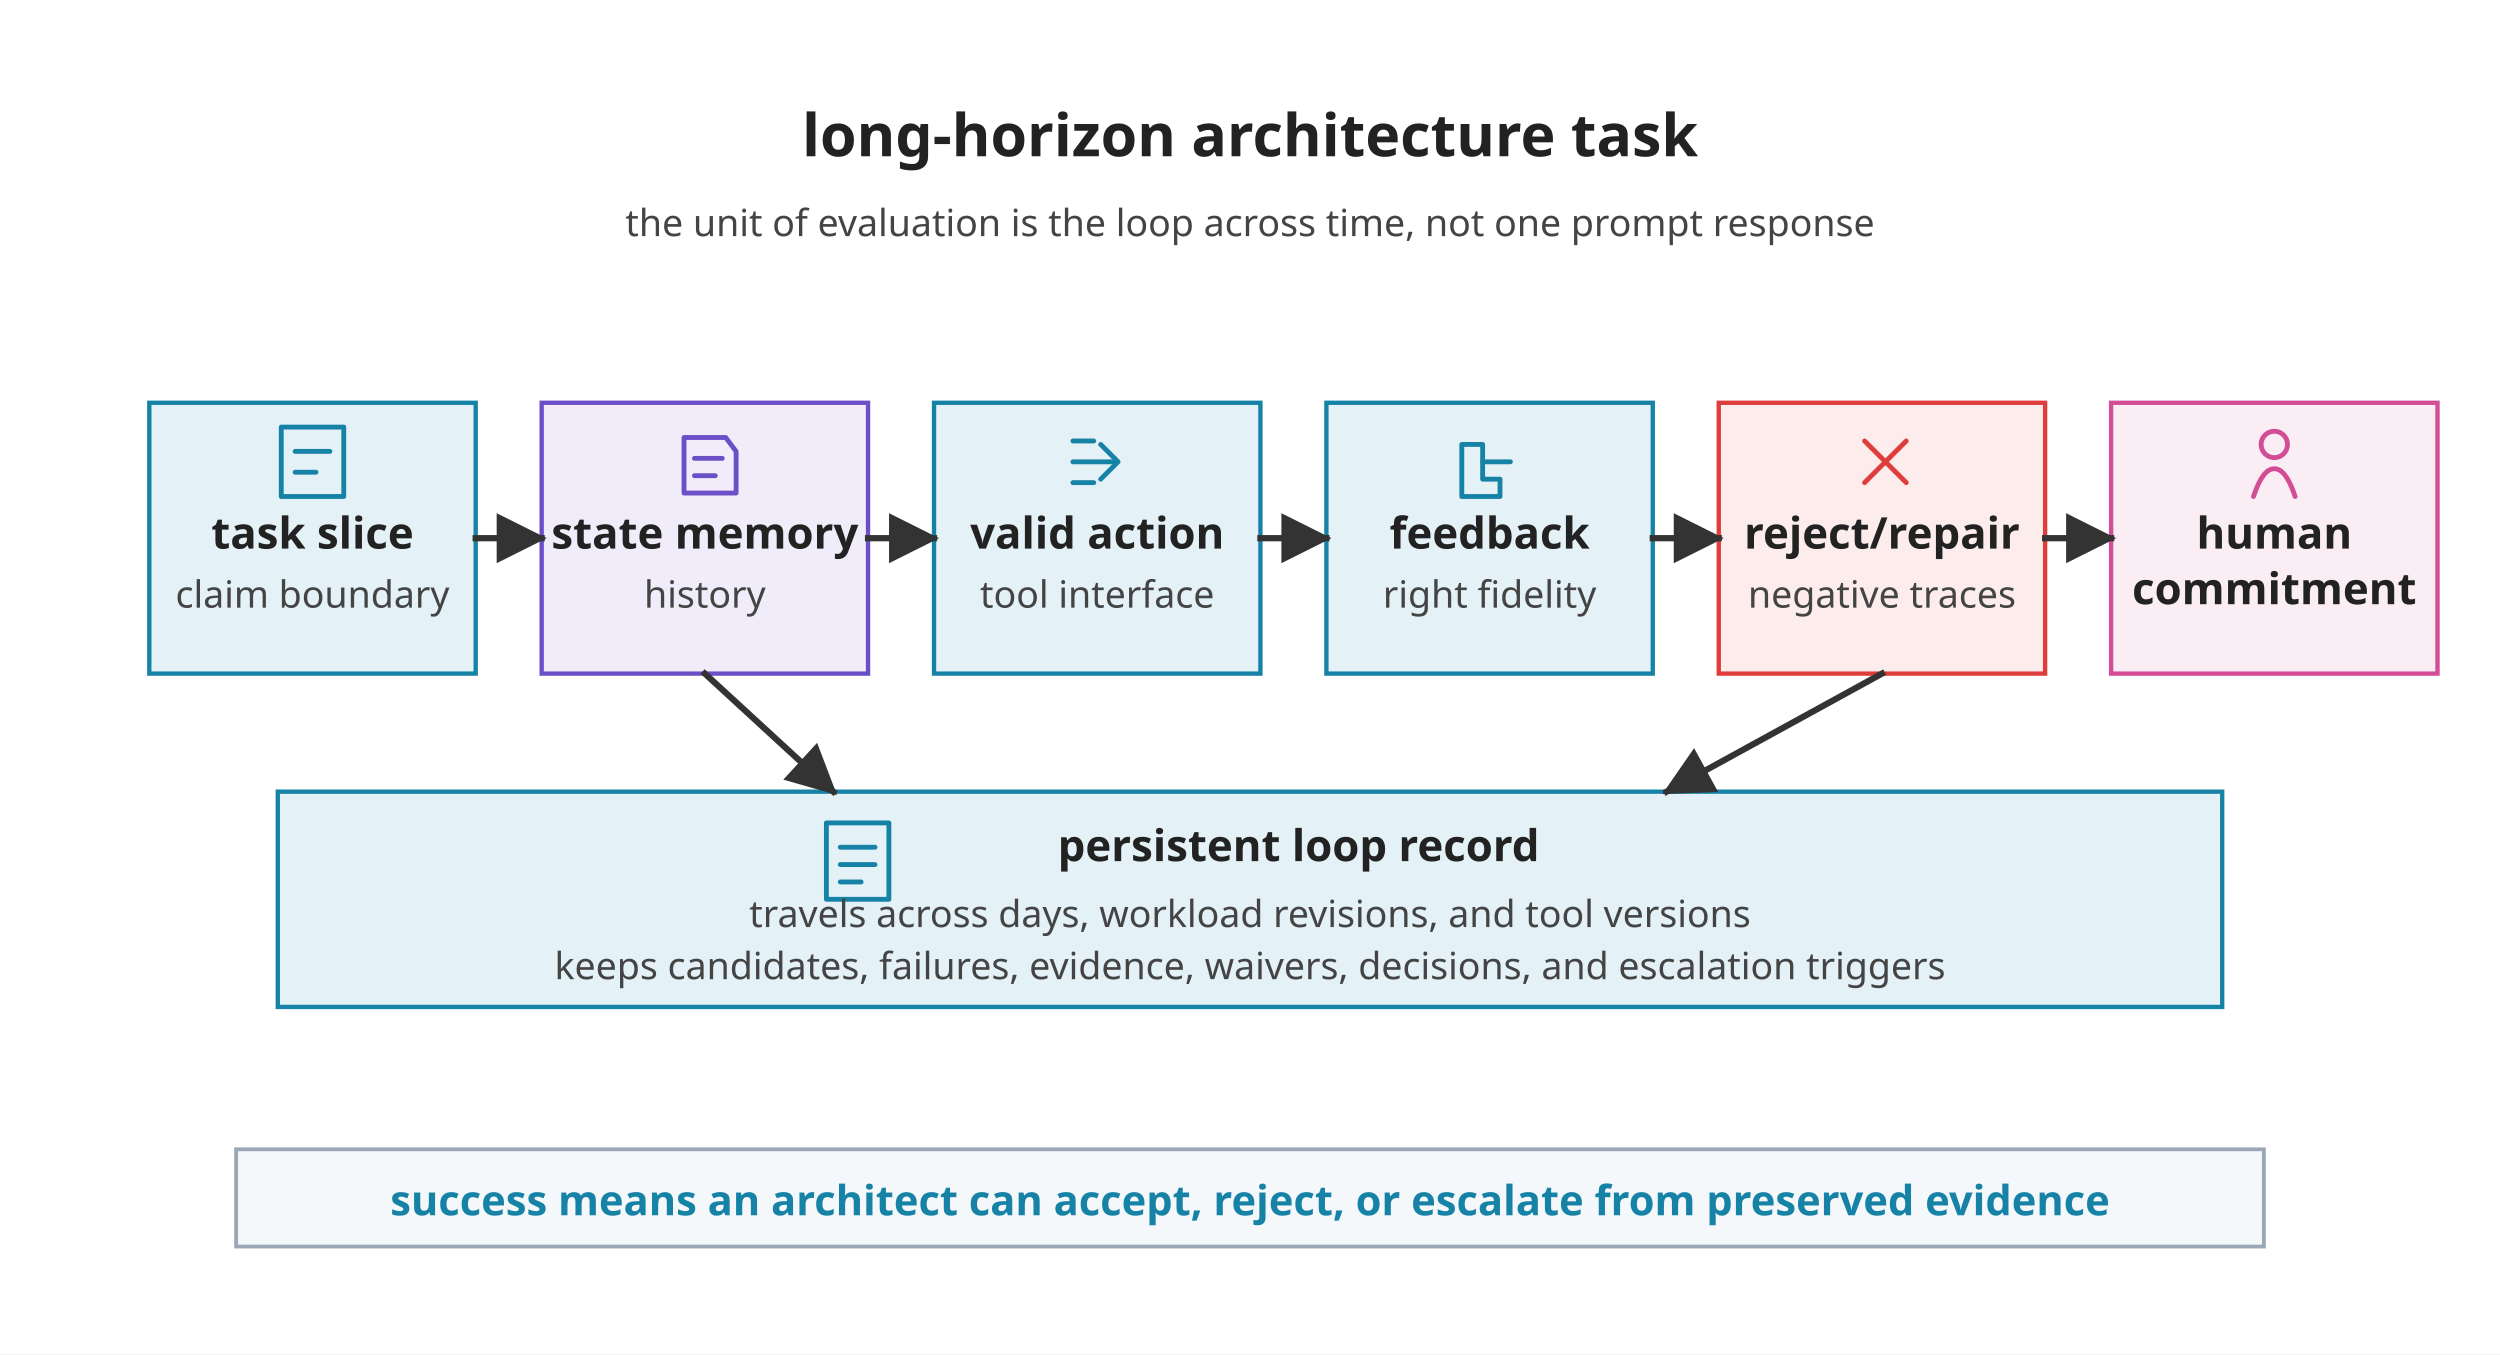
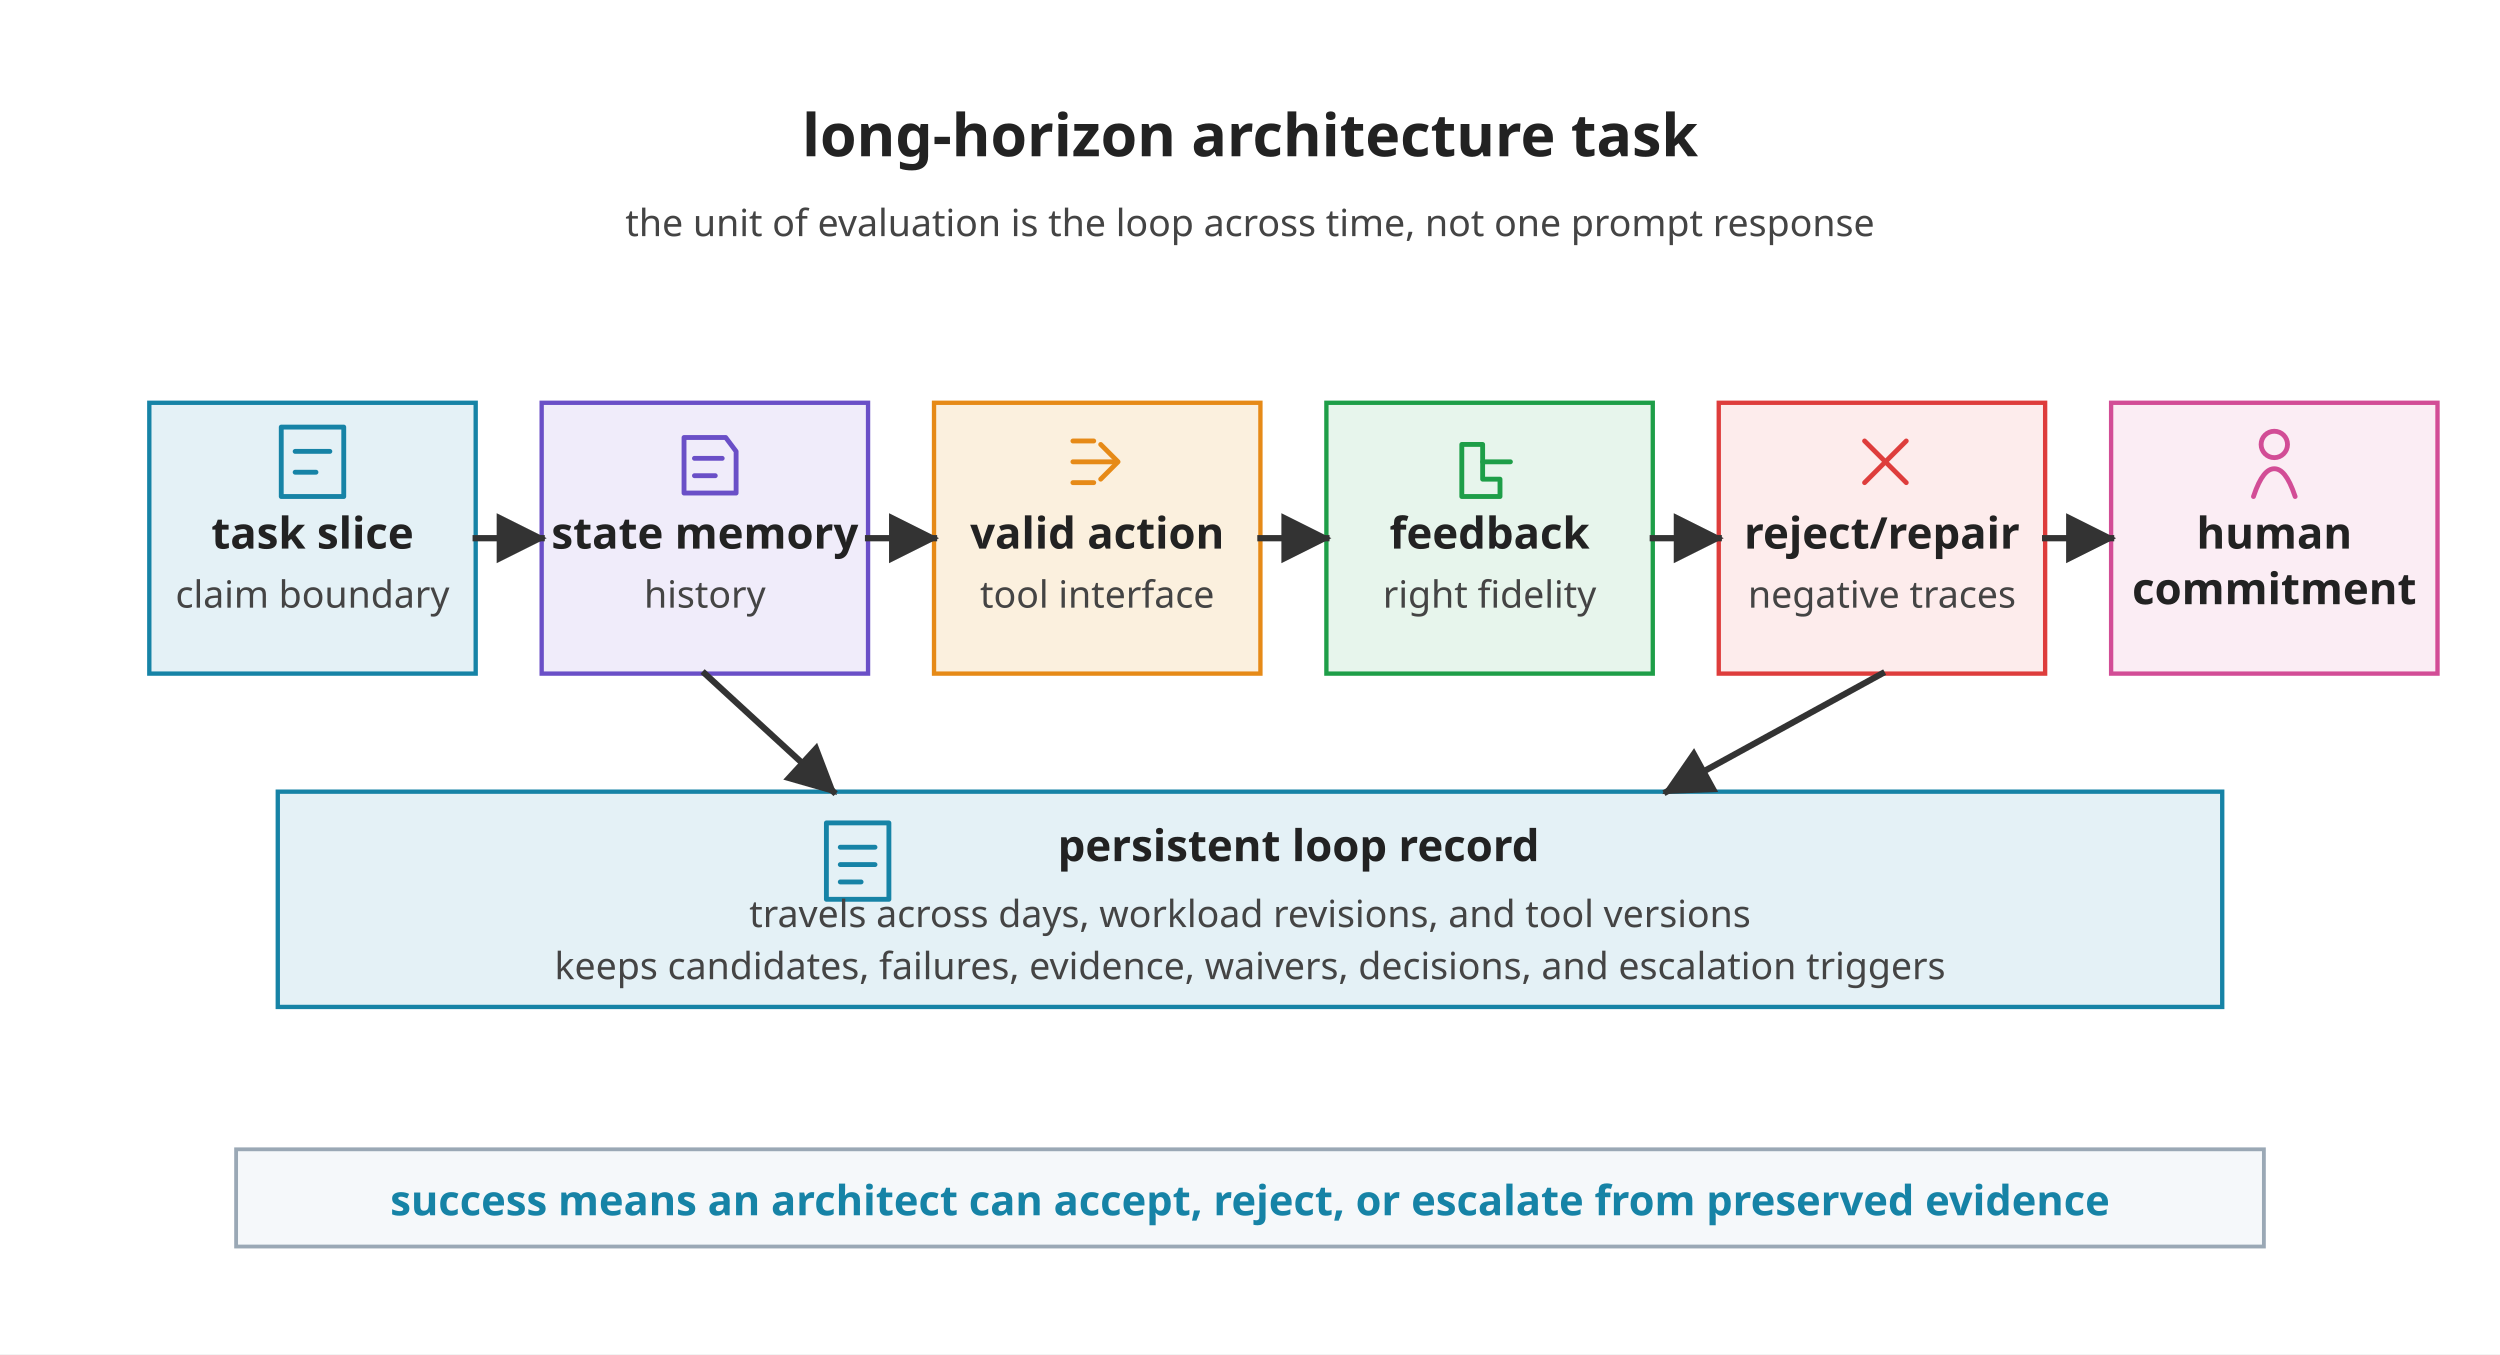
<svg xmlns="http://www.w3.org/2000/svg" viewBox="0 0 720 390" role="img">
  <defs>
    <marker id="arrow" viewBox="0 0 10 10" refX="9" refY="5" markerWidth="8" markerHeight="8" orient="auto">
      <path d="M 0 0 L 10 5 L 0 10 z" fill="#333333" />
    </marker>
    <style>
      .font { font-family: sans-serif; }
      .title { font-size: 17px; font-weight: 700; fill: #222222; }
      .label { font-size: 12.6px; font-weight: 700; fill: #222222; }
      .small { font-size: 10.8px; fill: #444444; }
      .note { font-size: 12px; font-weight: 700; fill: #1683A6; }
      .stage { fill: #E4F1F6; stroke: #1683A6; stroke-width: 1.25; }
      .memory { fill: #E4F1F6; stroke: #1683A6; stroke-width: 1.25; }
      .reject { fill: #FDECEC; stroke: #DE3D3C; stroke-width: 1.25; }
      .commit { fill: #FBEDF4; stroke: #D24D96; stroke-width: 1.25; }
      .bar { fill: #F5F8FA; stroke: #9AA8B5; stroke-width: 1.1; }
      .arrow { stroke: #333333; stroke-width: 1.8; fill: none; stroke-linecap: square; }
      .glyph { fill: none; stroke: currentColor; stroke-width: 1.4; stroke-linecap: round; stroke-linejoin: round; }
      .glyph-stage { color: #1683A6; }
      .glyph-memory { color: #1683A6; }
      .glyph-reject { color: #DE3D3C; }
      .glyph-commit { color: #D24D96; }
    </style>
  </defs>
  <rect width="720" height="390" fill="#FFFFFF" />
  <g class="font">
    <text class="title" x="360" y="45" text-anchor="middle">long-horizon architecture task</text>
    <text class="small" x="360" y="68" text-anchor="middle">the unit of evaluation is the loop across time, not one prompt response</text>
    <rect class="stage" x="43" y="116" width="94" height="78" />
    <g class="glyph glyph-stage" transform="translate(81 123)">
      <rect x="0" y="0" width="18" height="20" />
      <path d="M 4 7 L 14 7" />
      <path d="M 4 13 L 10 13" />
    </g>
    <text class="label" x="90" y="158" text-anchor="middle">task slice</text>
    <text class="small" x="90" y="175" text-anchor="middle">claim boundary</text>
    <rect class="memory" x="156" y="116" width="94" height="78" style="fill:#F0ECFA;stroke:#6A4FC7" />
    <g class="glyph glyph-memory" transform="translate(194 123)" style="color:#6A4FC7">
      <path d="M 3 3 L 15 3 L 18 7 L 18 19 L 3 19 Z" />
      <path d="M 6 9 L 14 9" />
      <path d="M 6 14 L 12 14" />
    </g>
    <text class="label" x="203" y="158" text-anchor="middle">state memory</text>
    <text class="small" x="203" y="175" text-anchor="middle">history</text>
-     <rect class="stage" x="269" y="116" width="94" height="78" />
-     <g class="glyph glyph-stage" transform="translate(307 123)">
+     <rect class="stage" x="269" y="116" width="94" height="78" style="fill:#FBF0DE;stroke:#E68A17" />
+     <g class="glyph glyph-stage" transform="translate(307 123)" style="color:#E68A17">
      <path d="M 2 10 L 14 10" />
      <path d="M 10 5 L 15 10 L 10 15" />
      <path d="M 2 4 L 8 4" />
      <path d="M 2 16 L 8 16" />
    </g>
    <text class="label" x="316" y="158" text-anchor="middle">valid action</text>
    <text class="small" x="316" y="175" text-anchor="middle">tool interface</text>
-     <rect class="stage" x="382" y="116" width="94" height="78" />
-     <g class="glyph glyph-stage" transform="translate(419 123)">
+     <rect class="stage" x="382" y="116" width="94" height="78" style="fill:#E7F5EC;stroke:#1E9E48" />
+     <g class="glyph glyph-stage" transform="translate(419 123)" style="color:#1E9E48">
      <path d="M 2 5 L 8 5 L 8 15 L 13 15 L 13 20 L 2 20 Z" />
      <path d="M 8 10 L 16 10" />
    </g>
    <text class="label" x="429" y="158" text-anchor="middle">feedback</text>
    <text class="small" x="429" y="175" text-anchor="middle">right fidelity</text>
    <rect class="reject" x="495" y="116" width="94" height="78" />
    <g class="glyph glyph-reject" transform="translate(533 123)">
      <path d="M 4 4 L 16 16" />
      <path d="M 16 4 L 4 16" />
    </g>
    <text class="label" x="542" y="158" text-anchor="middle">reject/repair</text>
    <text class="small" x="542" y="175" text-anchor="middle">negative traces</text>
    <rect class="commit" x="608" y="116" width="94" height="78" />
    <g class="glyph glyph-commit" transform="translate(647 123)">
      <circle cx="8" cy="5" r="3.8" />
      <path d="M 2 20 C 4 14, 6 12, 8 12 C 10 12, 12 14, 14 20" />
    </g>
    <text class="label" x="655" y="158" text-anchor="middle">human</text>
    <text class="label" x="655" y="174" text-anchor="middle">commitment</text>
    <line class="arrow" x1="137" y1="155" x2="156" y2="155" marker-end="url(#arrow)" />
    <line class="arrow" x1="250" y1="155" x2="269" y2="155" marker-end="url(#arrow)" />
    <line class="arrow" x1="363" y1="155" x2="382" y2="155" marker-end="url(#arrow)" />
    <line class="arrow" x1="476" y1="155" x2="495" y2="155" marker-end="url(#arrow)" />
    <line class="arrow" x1="589" y1="155" x2="608" y2="155" marker-end="url(#arrow)" />
    <rect class="memory" x="80" y="228" width="560" height="62" />
    <g class="glyph glyph-memory" transform="translate(238 237)">
      <rect x="0" y="0" width="18" height="22" />
      <path d="M 4 7 L 14 7" />
      <path d="M 4 12 L 14 12" />
      <path d="M 4 17 L 10 17" />
    </g>
    <text class="label" x="374" y="248" text-anchor="middle">persistent loop record</text>
    <text class="small" x="360" y="267" text-anchor="middle">travels across days, workload revisions, and tool versions</text>
    <text class="small" x="360" y="282" text-anchor="middle">keeps candidates, failures, evidence, waivers, decisions, and escalation triggers</text>
    <line class="arrow" x1="203" y1="194" x2="240" y2="228" marker-end="url(#arrow)" />
    <line class="arrow" x1="542" y1="194" x2="480" y2="228" marker-end="url(#arrow)" />
    <rect class="bar" x="68" y="331" width="584" height="28" />
    <text class="note" x="360" y="350" text-anchor="middle">success means an architect can accept, reject, or escalate from preserved evidence</text>
  </g>
</svg>
